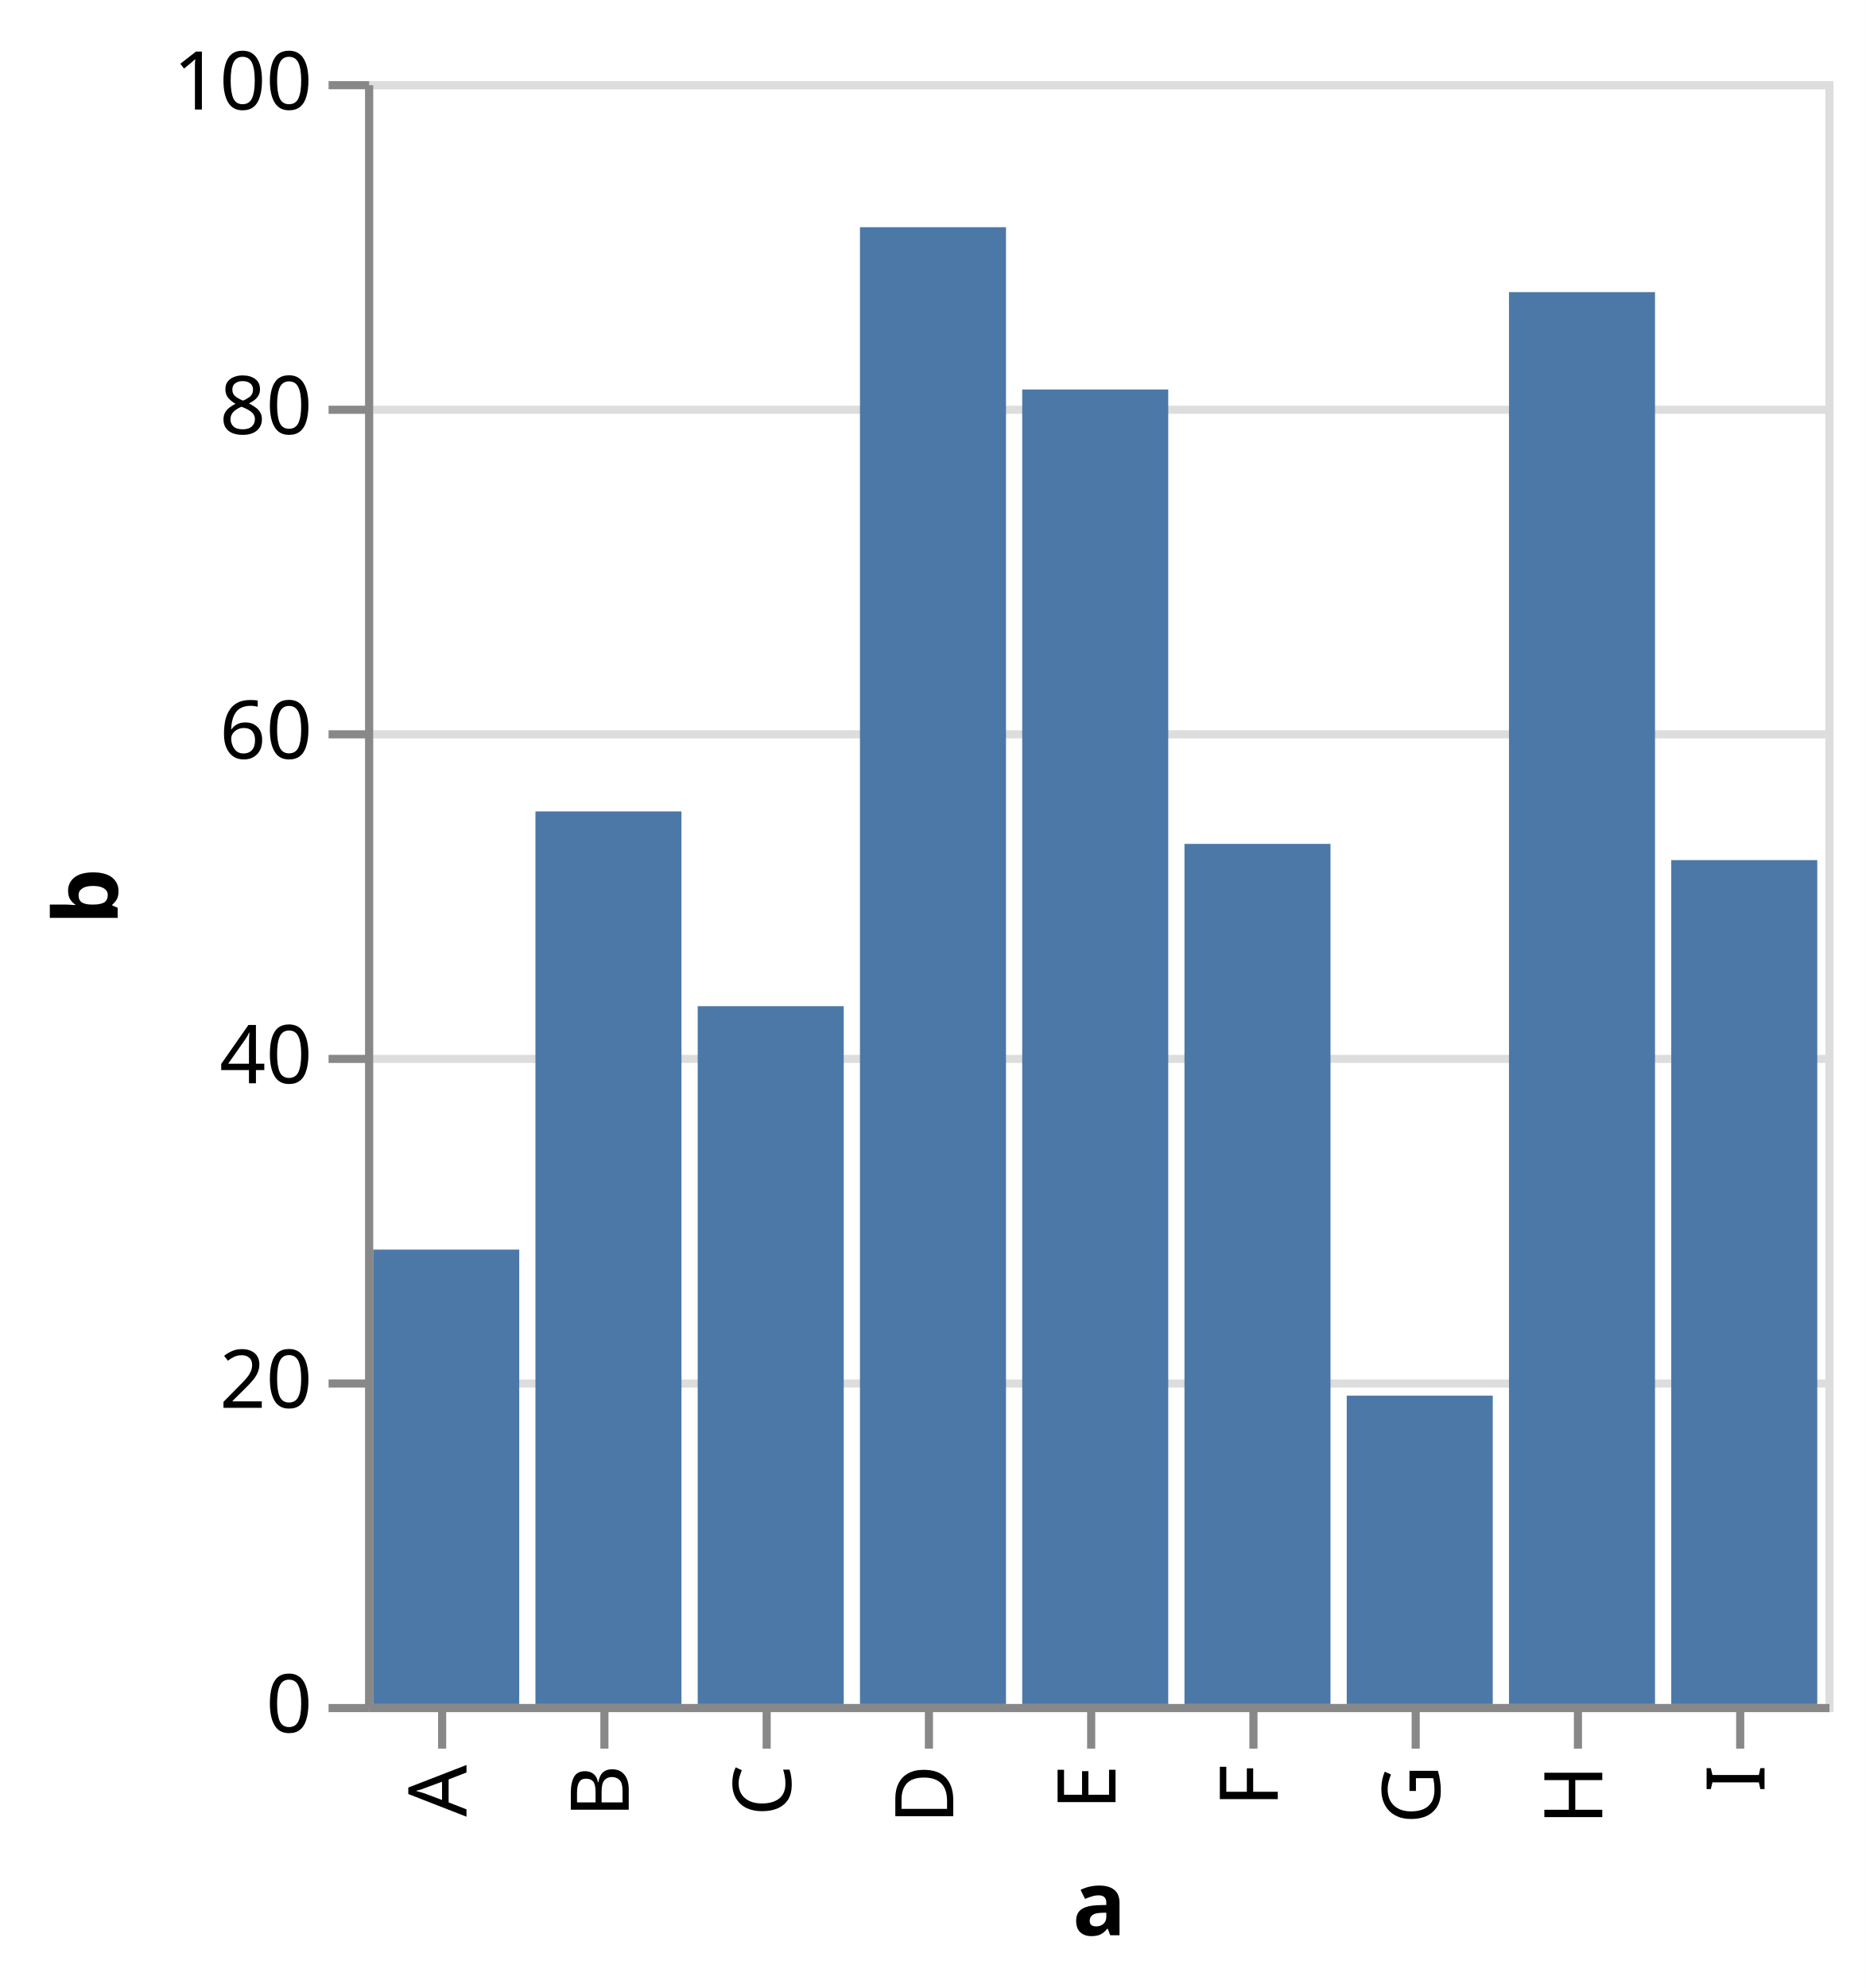
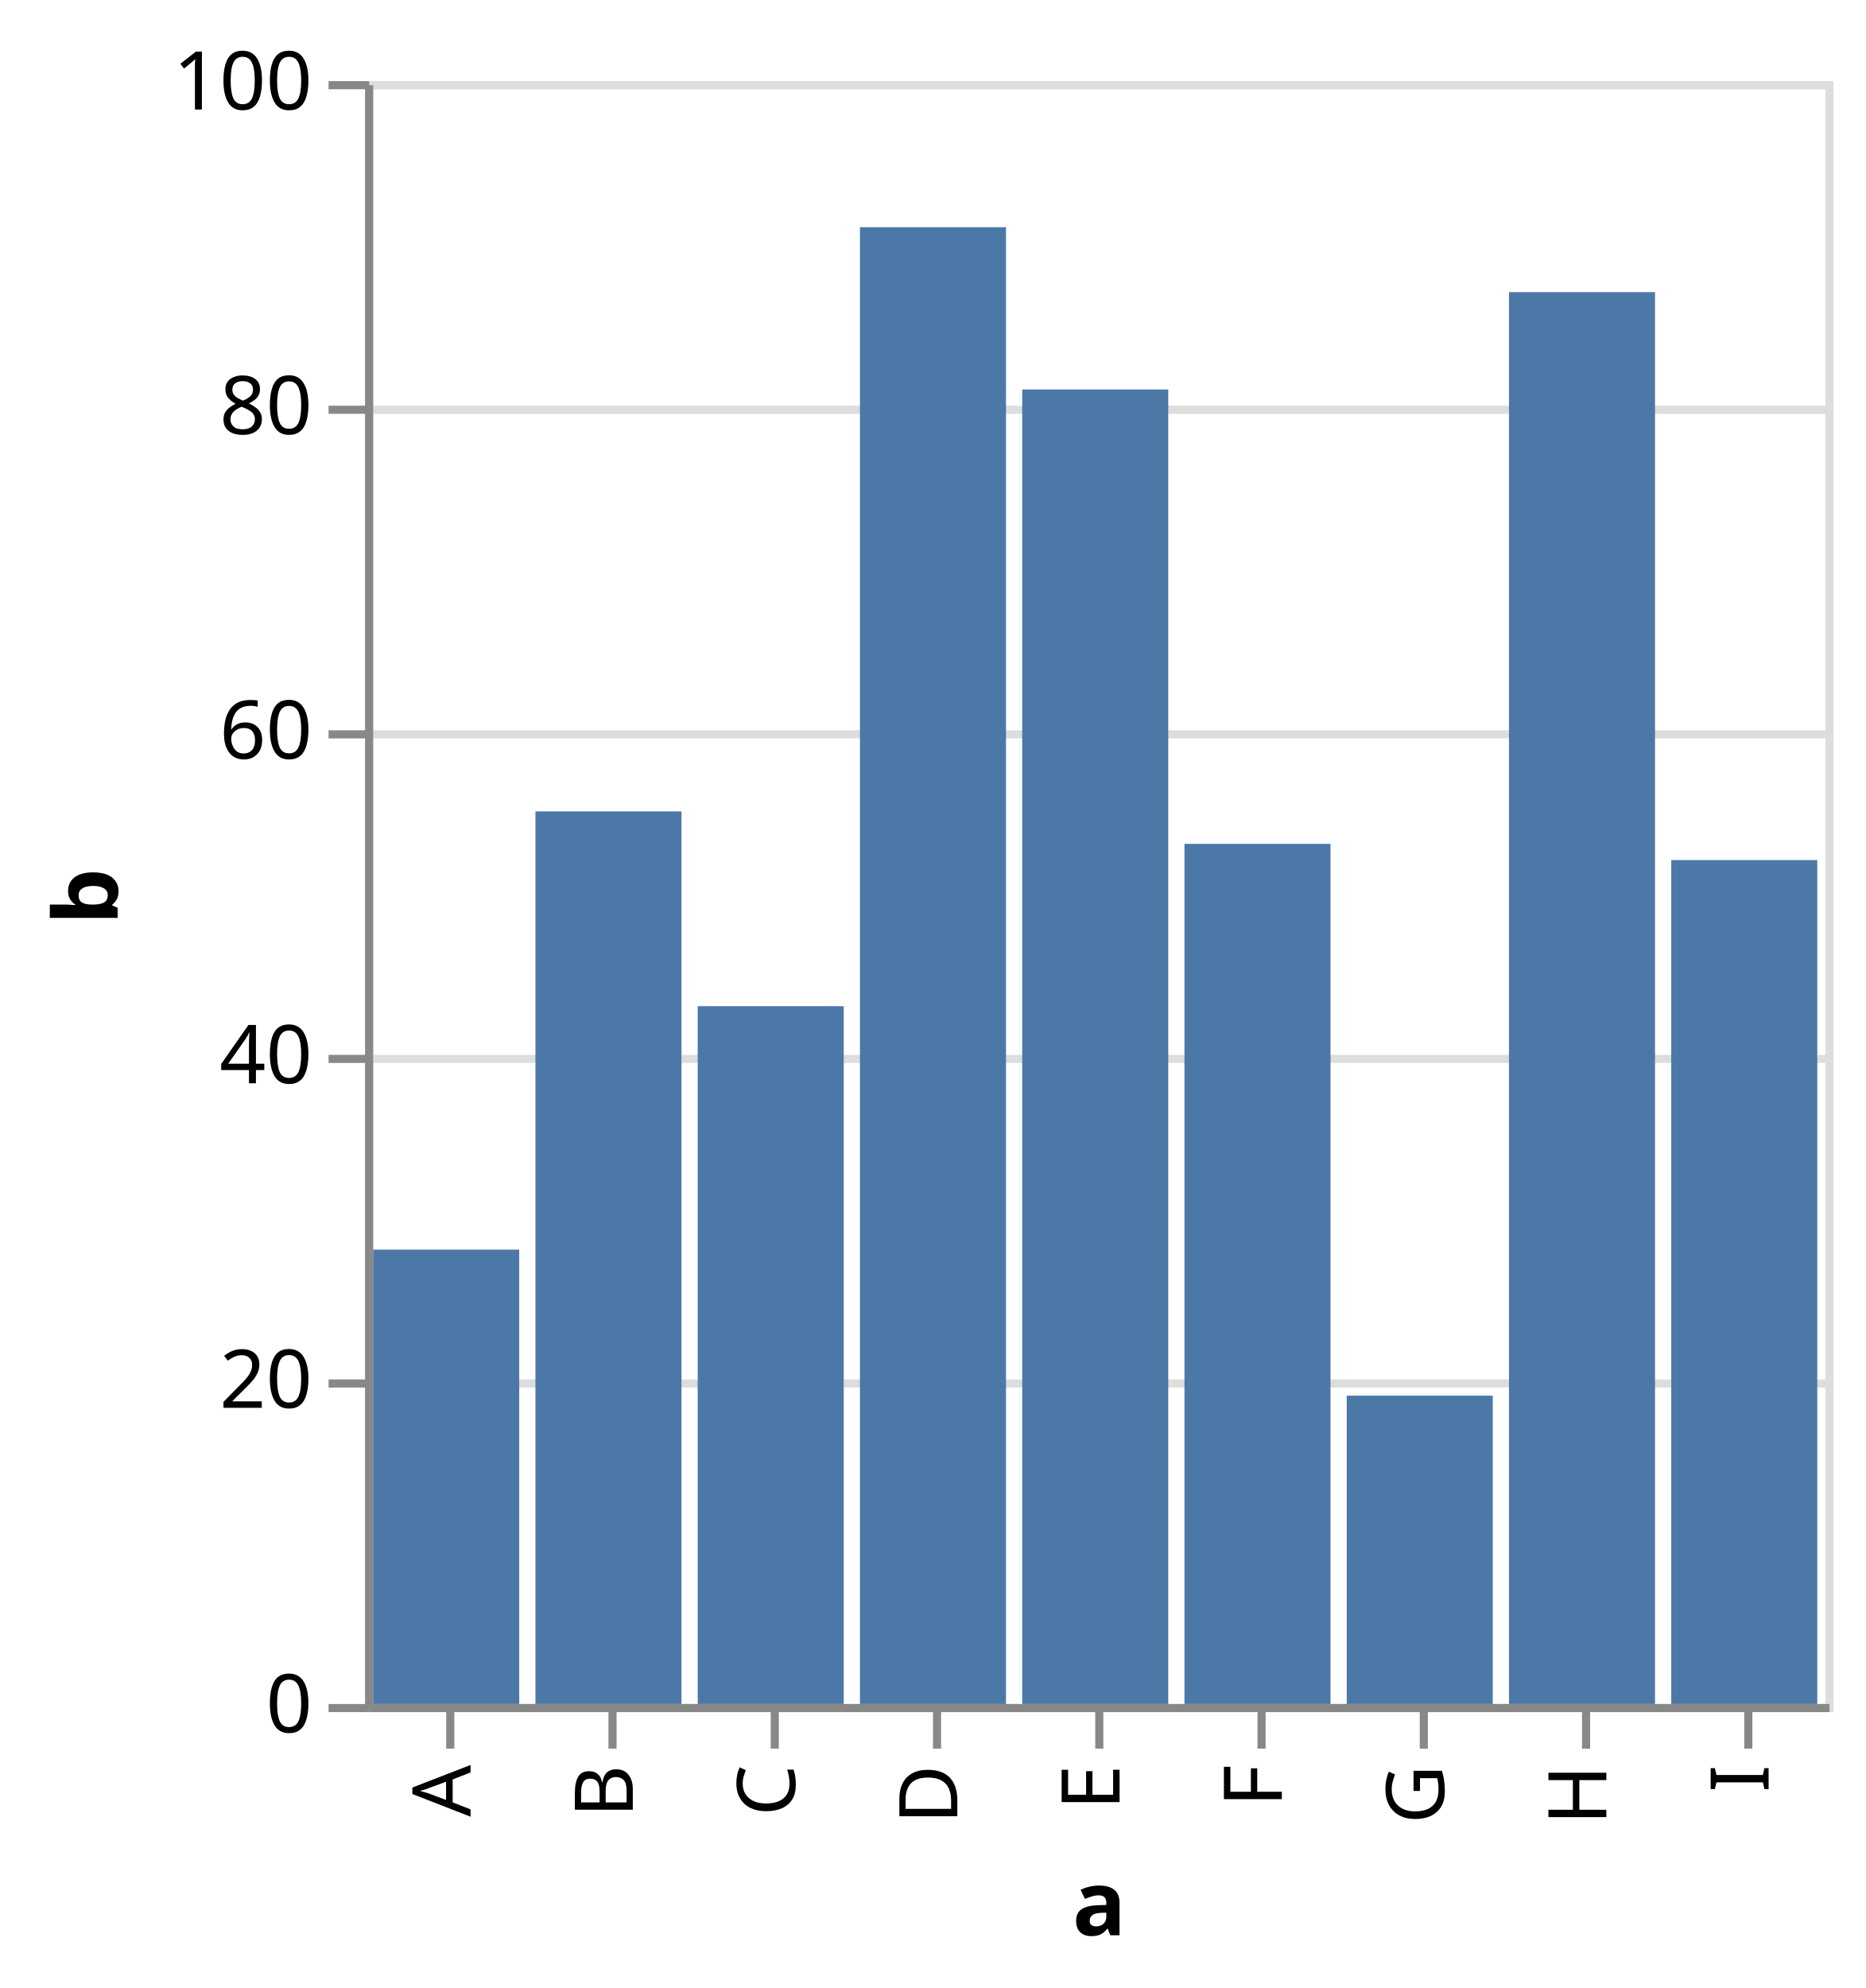
<svg xmlns="http://www.w3.org/2000/svg" class="marks" width="230" height="245" viewBox="0 0 230 245" version="1.1">
  <rect width="230" height="245" style="fill: white;" />
  <g transform="translate(45,10)">
    <g class="mark-group role-frame root">
      <g transform="translate(0,0)">
        <path class="background" d="M0.5,0.5h180v200h-180Z" style="fill: none; stroke: #ddd;" />
        <g>
          <g class="mark-group role-axis">
            <g transform="translate(0.5,0.5)">
              <path class="background" d="M0,0h0v0h0Z" style="pointer-events: none; fill: none;" />
              <g>
                <g class="mark-rule role-axis-grid" style="pointer-events: none;">
                  <line transform="translate(0,200)" x2="180" y2="0" style="fill: none; stroke: #ddd; stroke-width: 1; opacity: 1;" />
                  <line transform="translate(0,160)" x2="180" y2="0" style="fill: none; stroke: #ddd; stroke-width: 1; opacity: 1;" />
                  <line transform="translate(0,120)" x2="180" y2="0" style="fill: none; stroke: #ddd; stroke-width: 1; opacity: 1;" />
                  <line transform="translate(0,80)" x2="180" y2="0" style="fill: none; stroke: #ddd; stroke-width: 1; opacity: 1;" />
                  <line transform="translate(0,40)" x2="180" y2="0" style="fill: none; stroke: #ddd; stroke-width: 1; opacity: 1;" />
                  <line transform="translate(0,0)" x2="180" y2="0" style="fill: none; stroke: #ddd; stroke-width: 1; opacity: 1;" />
                </g>
              </g>
            </g>
          </g>
          <g class="mark-group role-axis">
            <g transform="translate(0.5,200.5)">
              <path class="background" d="M0,0h0v0h0Z" style="pointer-events: none; fill: none;" />
              <g>
                <g class="mark-rule role-axis-tick" style="pointer-events: none;">
-                   <line transform="translate(9,0)" x2="0" y2="5" style="fill: none; stroke: #888; stroke-width: 1; opacity: 1;" />
-                   <line transform="translate(29,0)" x2="0" y2="5" style="fill: none; stroke: #888; stroke-width: 1; opacity: 1;" />
-                   <line transform="translate(49,0)" x2="0" y2="5" style="fill: none; stroke: #888; stroke-width: 1; opacity: 1;" />
-                   <line transform="translate(69,0)" x2="0" y2="5" style="fill: none; stroke: #888; stroke-width: 1; opacity: 1;" />
-                   <line transform="translate(89,0)" x2="0" y2="5" style="fill: none; stroke: #888; stroke-width: 1; opacity: 1;" />
-                   <line transform="translate(109,0)" x2="0" y2="5" style="fill: none; stroke: #888; stroke-width: 1; opacity: 1;" />
-                   <line transform="translate(129,0)" x2="0" y2="5" style="fill: none; stroke: #888; stroke-width: 1; opacity: 1;" />
-                   <line transform="translate(149,0)" x2="0" y2="5" style="fill: none; stroke: #888; stroke-width: 1; opacity: 1;" />
-                   <line transform="translate(169,0)" x2="0" y2="5" style="fill: none; stroke: #888; stroke-width: 1; opacity: 1;" />
+                   <line transform="translate(10,0)" x2="0" y2="5" style="fill: none; stroke: #888; stroke-width: 1; opacity: 1;" />
+                   <line transform="translate(30,0)" x2="0" y2="5" style="fill: none; stroke: #888; stroke-width: 1; opacity: 1;" />
+                   <line transform="translate(50,0)" x2="0" y2="5" style="fill: none; stroke: #888; stroke-width: 1; opacity: 1;" />
+                   <line transform="translate(70,0)" x2="0" y2="5" style="fill: none; stroke: #888; stroke-width: 1; opacity: 1;" />
+                   <line transform="translate(90,0)" x2="0" y2="5" style="fill: none; stroke: #888; stroke-width: 1; opacity: 1;" />
+                   <line transform="translate(110,0)" x2="0" y2="5" style="fill: none; stroke: #888; stroke-width: 1; opacity: 1;" />
+                   <line transform="translate(130,0)" x2="0" y2="5" style="fill: none; stroke: #888; stroke-width: 1; opacity: 1;" />
+                   <line transform="translate(150,0)" x2="0" y2="5" style="fill: none; stroke: #888; stroke-width: 1; opacity: 1;" />
+                   <line transform="translate(170,0)" x2="0" y2="5" style="fill: none; stroke: #888; stroke-width: 1; opacity: 1;" />
                </g>
                <g class="mark-text role-axis-label" style="pointer-events: none;">
-                   <text text-anchor="end" transform="translate(9,7) rotate(270) translate(0,3)" style="font-family: sans-serif; font-size: 10px; fill: #000; opacity: 1;">A</text>
-                   <text text-anchor="end" transform="translate(29,7) rotate(270) translate(0,3)" style="font-family: sans-serif; font-size: 10px; fill: #000; opacity: 1;">B</text>
-                   <text text-anchor="end" transform="translate(49,7) rotate(270) translate(0,3)" style="font-family: sans-serif; font-size: 10px; fill: #000; opacity: 1;">C</text>
-                   <text text-anchor="end" transform="translate(69,7) rotate(270) translate(0,3)" style="font-family: sans-serif; font-size: 10px; fill: #000; opacity: 1;">D</text>
-                   <text text-anchor="end" transform="translate(89,7) rotate(270) translate(0,3)" style="font-family: sans-serif; font-size: 10px; fill: #000; opacity: 1;">E</text>
-                   <text text-anchor="end" transform="translate(109,7) rotate(270) translate(0,3)" style="font-family: sans-serif; font-size: 10px; fill: #000; opacity: 1;">F</text>
-                   <text text-anchor="end" transform="translate(129,7) rotate(270) translate(0,3)" style="font-family: sans-serif; font-size: 10px; fill: #000; opacity: 1;">G</text>
-                   <text text-anchor="end" transform="translate(149,7) rotate(270) translate(0,3)" style="font-family: sans-serif; font-size: 10px; fill: #000; opacity: 1;">H</text>
-                   <text text-anchor="end" transform="translate(169,7) rotate(270) translate(0,3)" style="font-family: sans-serif; font-size: 10px; fill: #000; opacity: 1;">I</text>
+                   <text text-anchor="end" transform="translate(9.5,7) rotate(270) translate(0,3)" style="font-family: sans-serif; font-size: 10px; fill: #000; opacity: 1;">A</text>
+                   <text text-anchor="end" transform="translate(29.5,7) rotate(270) translate(0,3)" style="font-family: sans-serif; font-size: 10px; fill: #000; opacity: 1;">B</text>
+                   <text text-anchor="end" transform="translate(49.5,7) rotate(270) translate(0,3)" style="font-family: sans-serif; font-size: 10px; fill: #000; opacity: 1;">C</text>
+                   <text text-anchor="end" transform="translate(69.5,7) rotate(270) translate(0,3)" style="font-family: sans-serif; font-size: 10px; fill: #000; opacity: 1;">D</text>
+                   <text text-anchor="end" transform="translate(89.5,7) rotate(270) translate(0,3)" style="font-family: sans-serif; font-size: 10px; fill: #000; opacity: 1;">E</text>
+                   <text text-anchor="end" transform="translate(109.5,7) rotate(270) translate(0,3)" style="font-family: sans-serif; font-size: 10px; fill: #000; opacity: 1;">F</text>
+                   <text text-anchor="end" transform="translate(129.5,7) rotate(270) translate(0,3)" style="font-family: sans-serif; font-size: 10px; fill: #000; opacity: 1;">G</text>
+                   <text text-anchor="end" transform="translate(149.5,7) rotate(270) translate(0,3)" style="font-family: sans-serif; font-size: 10px; fill: #000; opacity: 1;">H</text>
+                   <text text-anchor="end" transform="translate(169.5,7) rotate(270) translate(0,3)" style="font-family: sans-serif; font-size: 10px; fill: #000; opacity: 1;">I</text>
                </g>
                <g class="mark-rule role-axis-domain" style="pointer-events: none;">
                  <line transform="translate(0,0)" x2="180" y2="0" style="fill: none; stroke: #888; stroke-width: 1; opacity: 1;" />
                </g>
                <g class="mark-text role-axis-title" style="pointer-events: none;">
                  <text text-anchor="middle" transform="translate(90,28)" style="font-family: sans-serif; font-size: 11px; font-weight: bold; fill: #000; opacity: 1;">a</text>
                </g>
              </g>
            </g>
          </g>
          <g class="mark-group role-axis">
            <g transform="translate(0.5,0.5)">
              <path class="background" d="M0,0h0v0h0Z" style="pointer-events: none; fill: none;" />
              <g>
                <g class="mark-rule role-axis-tick" style="pointer-events: none;">
                  <line transform="translate(0,200)" x2="-5" y2="0" style="fill: none; stroke: #888; stroke-width: 1; opacity: 1;" />
                  <line transform="translate(0,160)" x2="-5" y2="0" style="fill: none; stroke: #888; stroke-width: 1; opacity: 1;" />
                  <line transform="translate(0,120)" x2="-5" y2="0" style="fill: none; stroke: #888; stroke-width: 1; opacity: 1;" />
                  <line transform="translate(0,80)" x2="-5" y2="0" style="fill: none; stroke: #888; stroke-width: 1; opacity: 1;" />
                  <line transform="translate(0,40)" x2="-5" y2="0" style="fill: none; stroke: #888; stroke-width: 1; opacity: 1;" />
                  <line transform="translate(0,0)" x2="-5" y2="0" style="fill: none; stroke: #888; stroke-width: 1; opacity: 1;" />
                </g>
                <g class="mark-text role-axis-label" style="pointer-events: none;">
                  <text text-anchor="end" transform="translate(-7,203)" style="font-family: sans-serif; font-size: 10px; fill: #000; opacity: 1;">0</text>
                  <text text-anchor="end" transform="translate(-7,163)" style="font-family: sans-serif; font-size: 10px; fill: #000; opacity: 1;">20</text>
                  <text text-anchor="end" transform="translate(-7,123)" style="font-family: sans-serif; font-size: 10px; fill: #000; opacity: 1;">40</text>
                  <text text-anchor="end" transform="translate(-7,83)" style="font-family: sans-serif; font-size: 10px; fill: #000; opacity: 1;">60</text>
                  <text text-anchor="end" transform="translate(-7,43)" style="font-family: sans-serif; font-size: 10px; fill: #000; opacity: 1;">80</text>
                  <text text-anchor="end" transform="translate(-7,3)" style="font-family: sans-serif; font-size: 10px; fill: #000; opacity: 1;">100</text>
                </g>
                <g class="mark-rule role-axis-domain" style="pointer-events: none;">
                  <line transform="translate(0,200)" x2="0" y2="-200" style="fill: none; stroke: #888; stroke-width: 1; opacity: 1;" />
                </g>
                <g class="mark-text role-axis-title" style="pointer-events: none;">
                  <text text-anchor="middle" transform="translate(-29,100) rotate(-90) translate(0,-2)" style="font-family: sans-serif; font-size: 11px; font-weight: bold; fill: #000; opacity: 1;">b</text>
                </g>
              </g>
            </g>
          </g>
          <g class="mark-rect role-mark marks">
            <path d="M1,144h18v56h-18Z" style="fill: #4c78a8;" />
            <path d="M21,90h18v110h-18Z" style="fill: #4c78a8;" />
            <path d="M41,114h18v86h-18Z" style="fill: #4c78a8;" />
            <path d="M61,18h18v182h-18Z" style="fill: #4c78a8;" />
            <path d="M81,38h18v162h-18Z" style="fill: #4c78a8;" />
            <path d="M101,94h18v106h-18Z" style="fill: #4c78a8;" />
            <path d="M121,162h18v38h-18Z" style="fill: #4c78a8;" />
            <path d="M141,26h18v174h-18Z" style="fill: #4c78a8;" />
            <path d="M161,96h18v104h-18Z" style="fill: #4c78a8;" />
          </g>
        </g>
      </g>
    </g>
  </g>
</svg>
